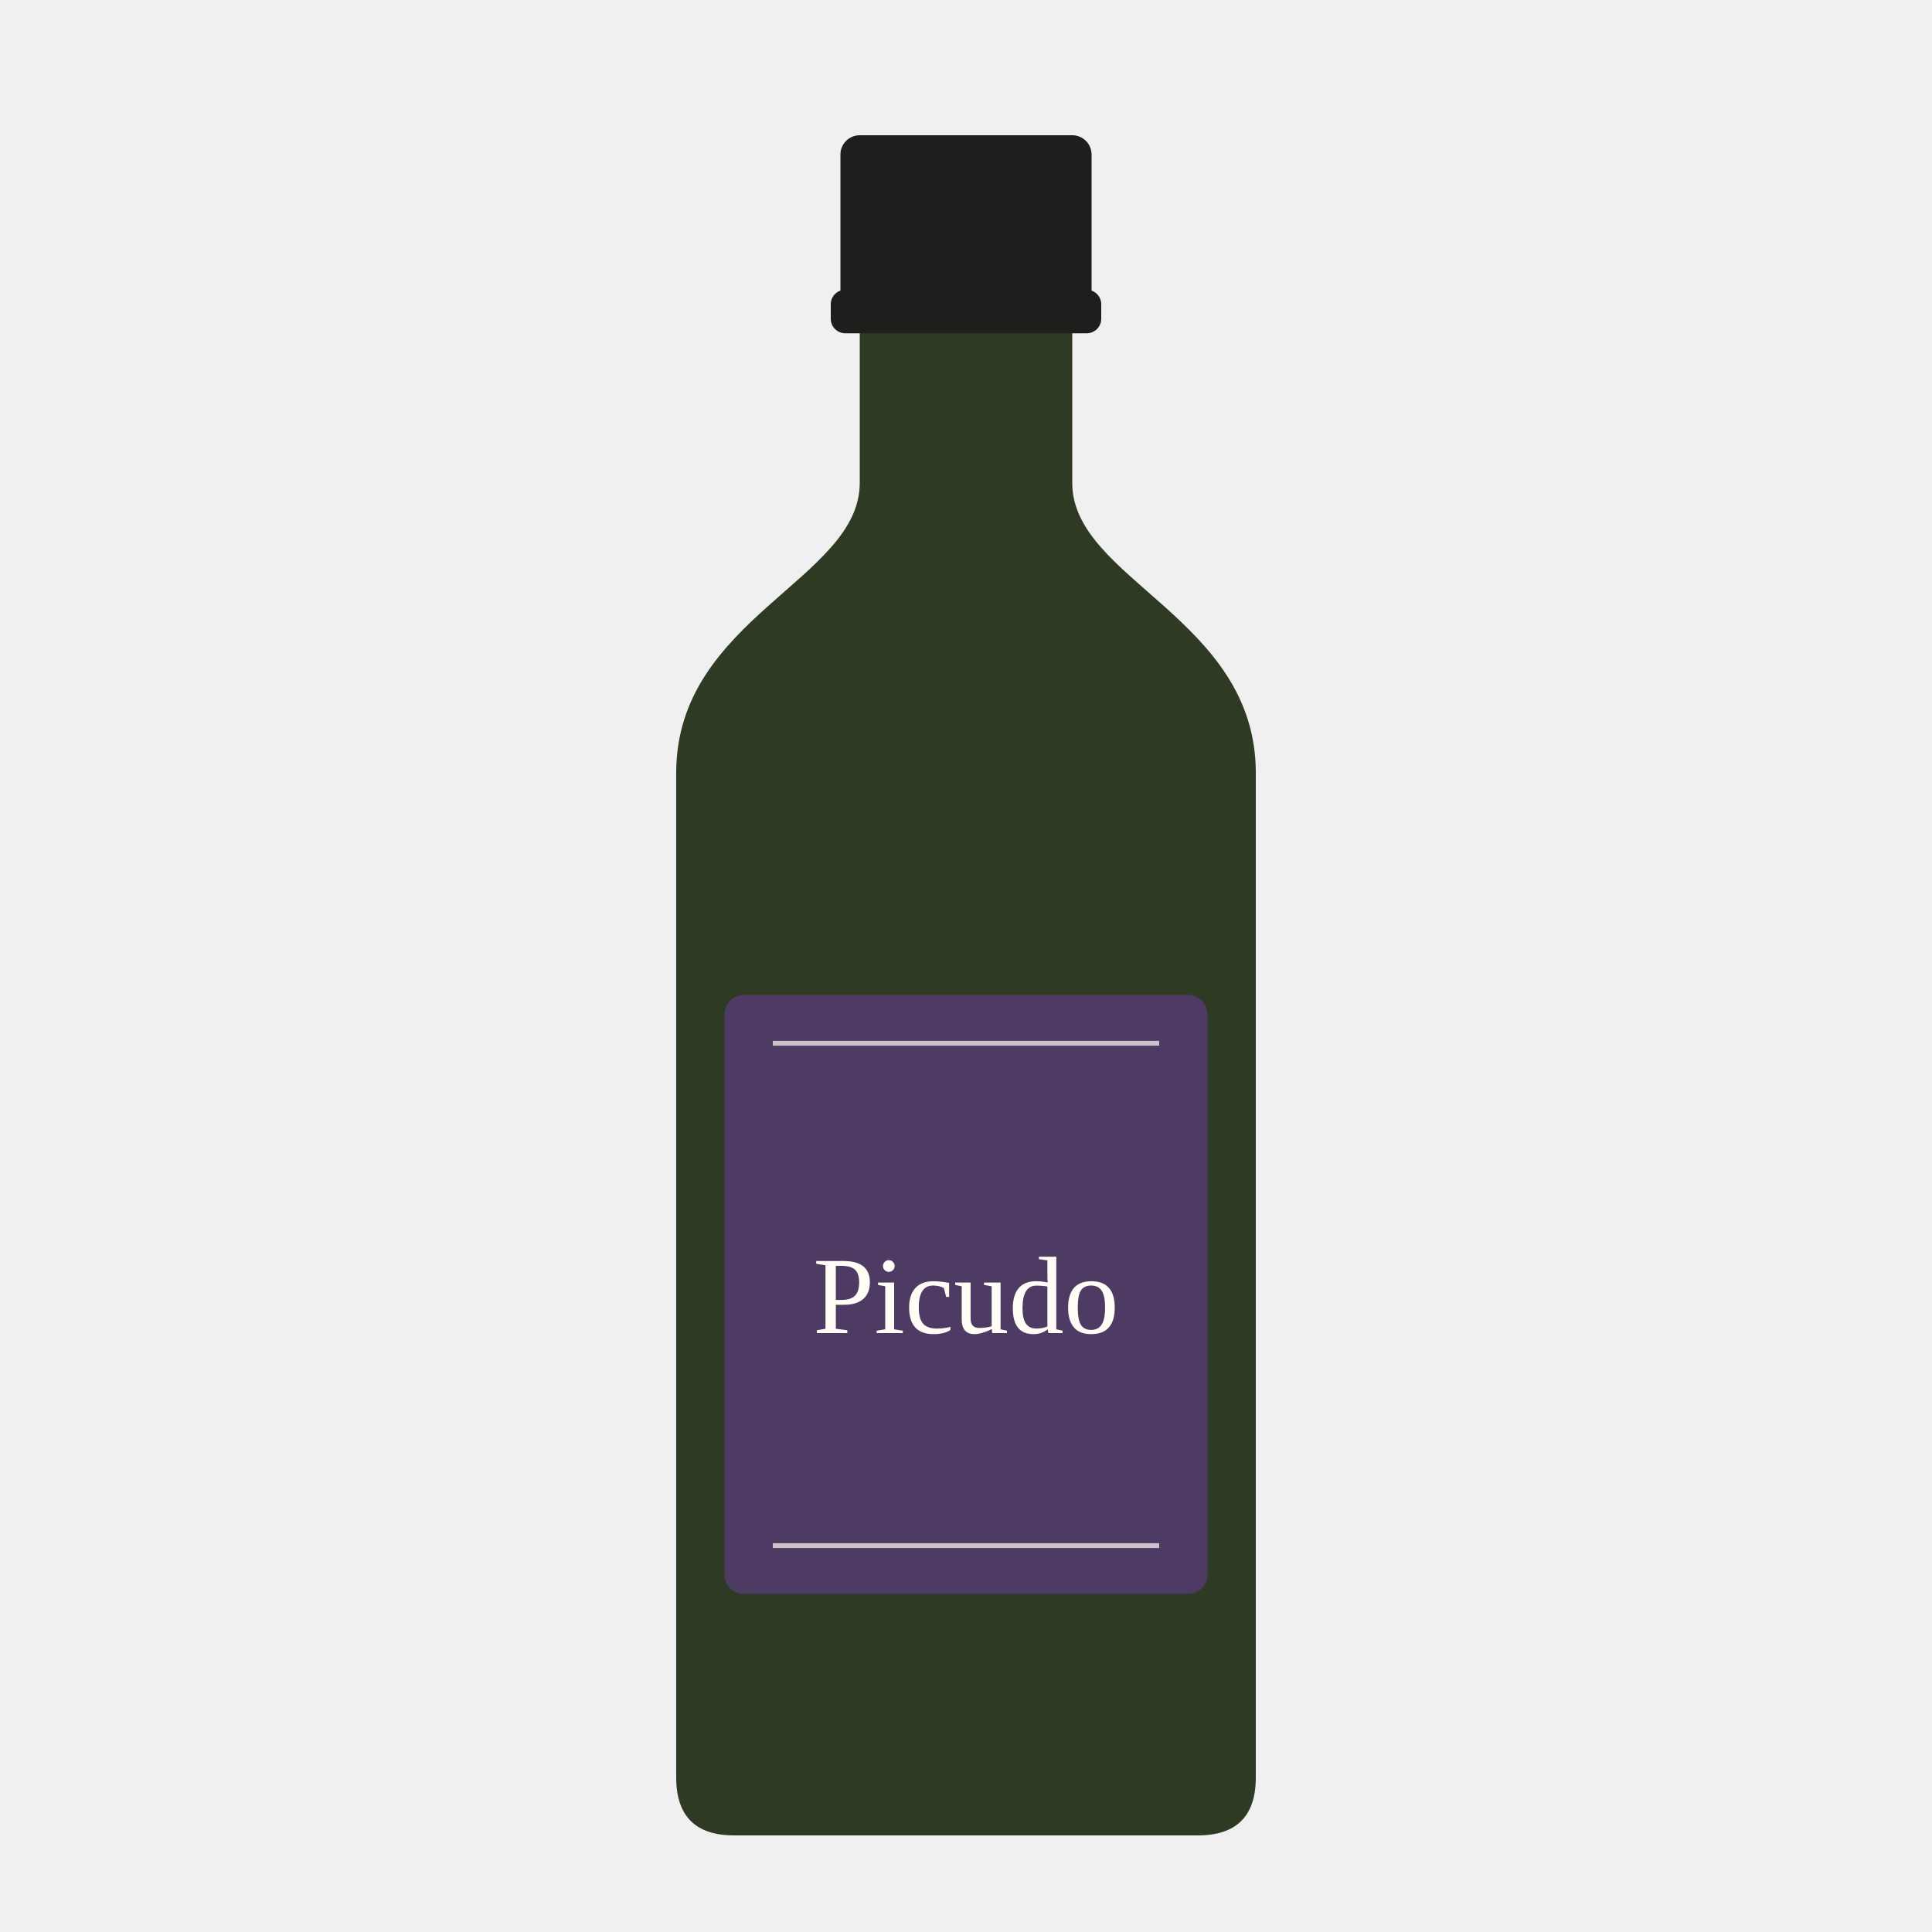
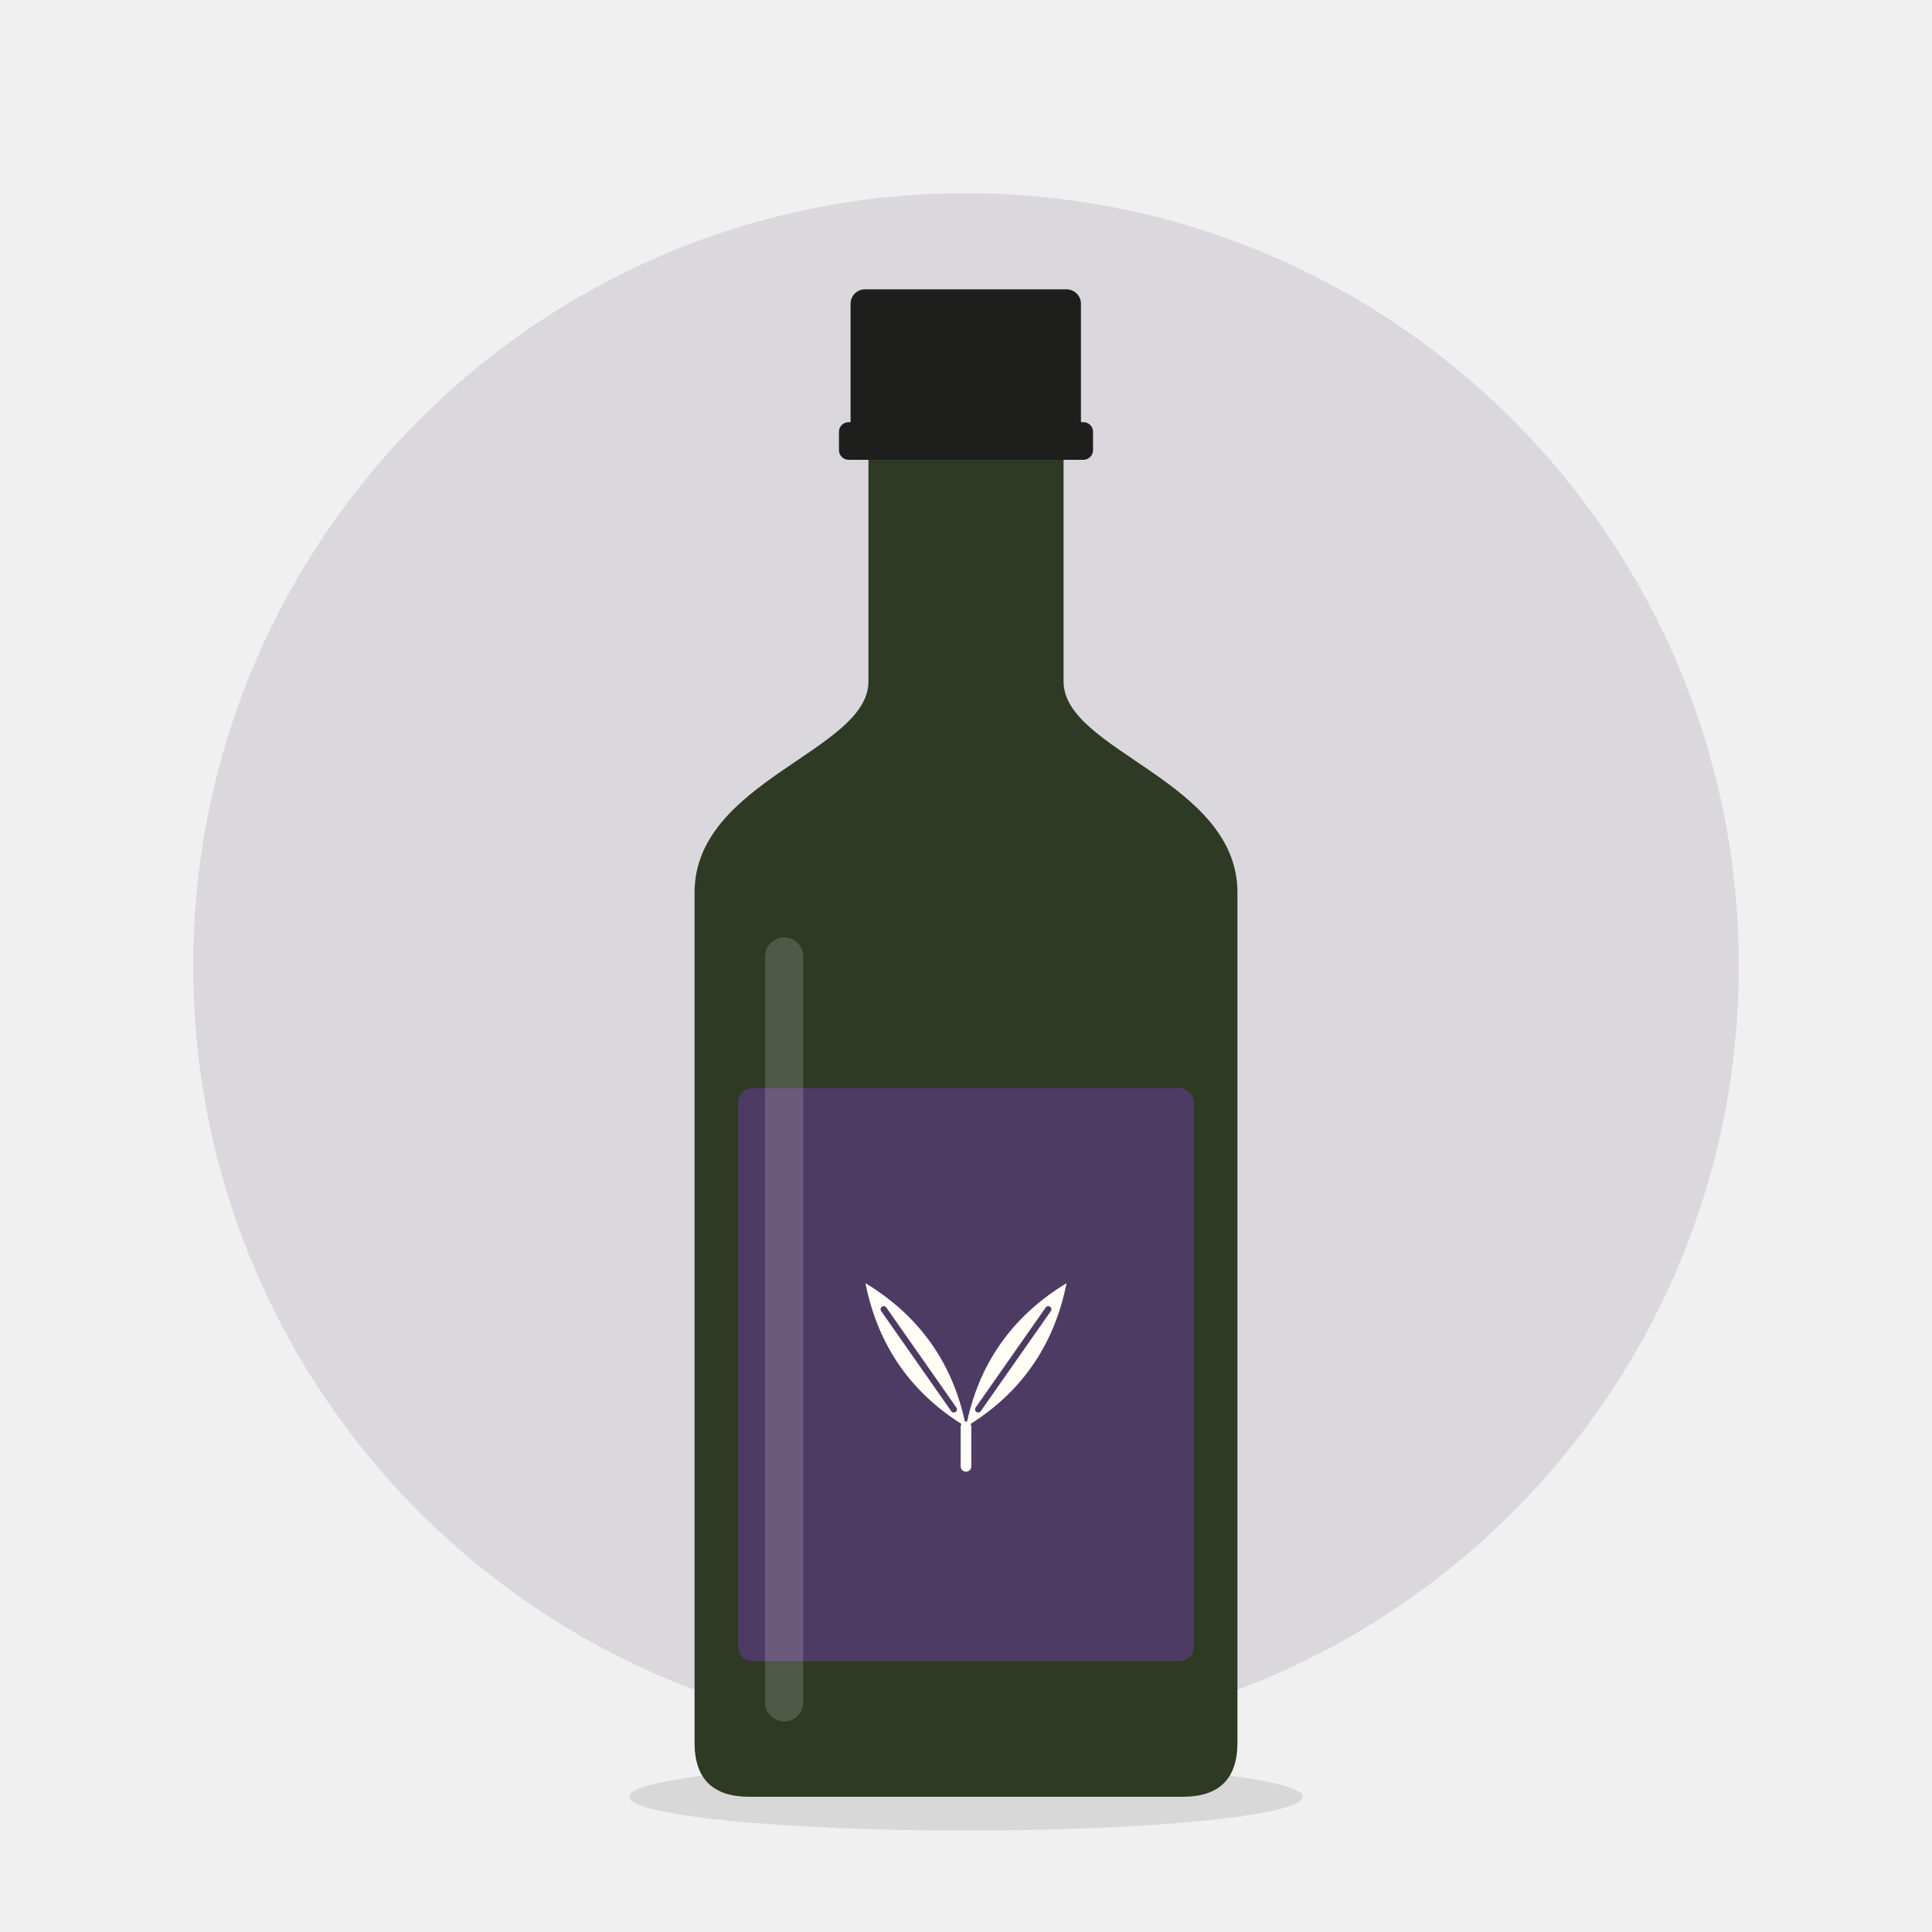
<svg xmlns="http://www.w3.org/2000/svg" viewBox="0 0 400 400" width="400" height="400" role="img">
-   <path d="M178 66 L178 100 C178 120 140 128 140 160 L140 368 Q140 380 152 380 L248 380 Q260 380 260 368 L260 160 C260 128 222 120 222 100 L222 66 Z" fill="#2E3A24" />
-   <rect x="172" y="60" width="56" height="9" rx="3" fill="#1E1E1C" />
-   <rect x="174" y="28" width="52" height="36" rx="4" fill="#1E1E1C" />
-   <rect x="150" y="206" width="100" height="124" rx="4" fill="#4E3B63" />
-   <line x1="160" y1="216" x2="240" y2="216" stroke="#FFFDF5" stroke-width="1" stroke-opacity="0.7" />
-   <line x1="160" y1="320" x2="240" y2="320" stroke="#FFFDF5" stroke-width="1" stroke-opacity="0.7" />
-   <text x="200" y="276.0" text-anchor="middle" font-family="Georgia, 'Times New Roman', serif" font-size="22.8" fill="#FFFDF5">Picudo</text>
+   <circle cx="200" cy="200" r="160" fill="#4E3B63" fill-opacity="0.13" />
+   <ellipse cx="200" cy="372" rx="69.7" ry="7" fill="#000000" fill-opacity="0.1" />
+   <path d="M179.8 91.1 L179.8 141.1 C179.8 155.5 143.8 161.6 143.8 184.8 L143.8 360.8 Q143.8 372 155.1 372 L244.9 372 Q256.2 372 256.2 360.8 L256.2 184.8 C256.2 161.6 220.2 155.5 220.2 141.1 L220.2 91.1 Z" fill="#2E3A24" />
+   <rect x="176.1" y="59.9" width="47.7" height="31.2" rx="3" fill="#1E1E1C" />
+   <rect x="173.7" y="87.4" width="52.6" height="7.8" rx="2" fill="#1E1E1C" />
+   <rect x="152.8" y="225.3" width="94.4" height="118.6" rx="3" fill="#4E3B63" />
+   <g transform="translate(200 295.4)">
+     <g transform="rotate(-55)">
+       <path d="M0 0 Q18.1 -8 36.3 0 Q18.1 8 0 0 Z" fill="#FFFDF5" />
+       <line x1="4.4" y1="0" x2="29.7" y2="0" stroke="#4E3B63" stroke-width="1.3" stroke-linecap="round" />
+     </g>
+     <g transform="rotate(-125)">
+       <path d="M0 0 Q18.1 -8 36.3 0 Q18.1 8 0 0 Z" fill="#FFFDF5" />
+       <line x1="4.4" y1="0" x2="29.7" y2="0" stroke="#4E3B63" stroke-width="1.3" stroke-linecap="round" />
+     </g>
+     <line x1="0" y1="0" x2="0" y2="8.2" stroke="#FFFDF5" stroke-width="2.2" stroke-linecap="round" />
+   </g>
+   <rect x="158.4" y="194.1" width="7.9" height="162.3" rx="3.9" fill="#FFFFFF" fill-opacity="0.16" />
</svg>
